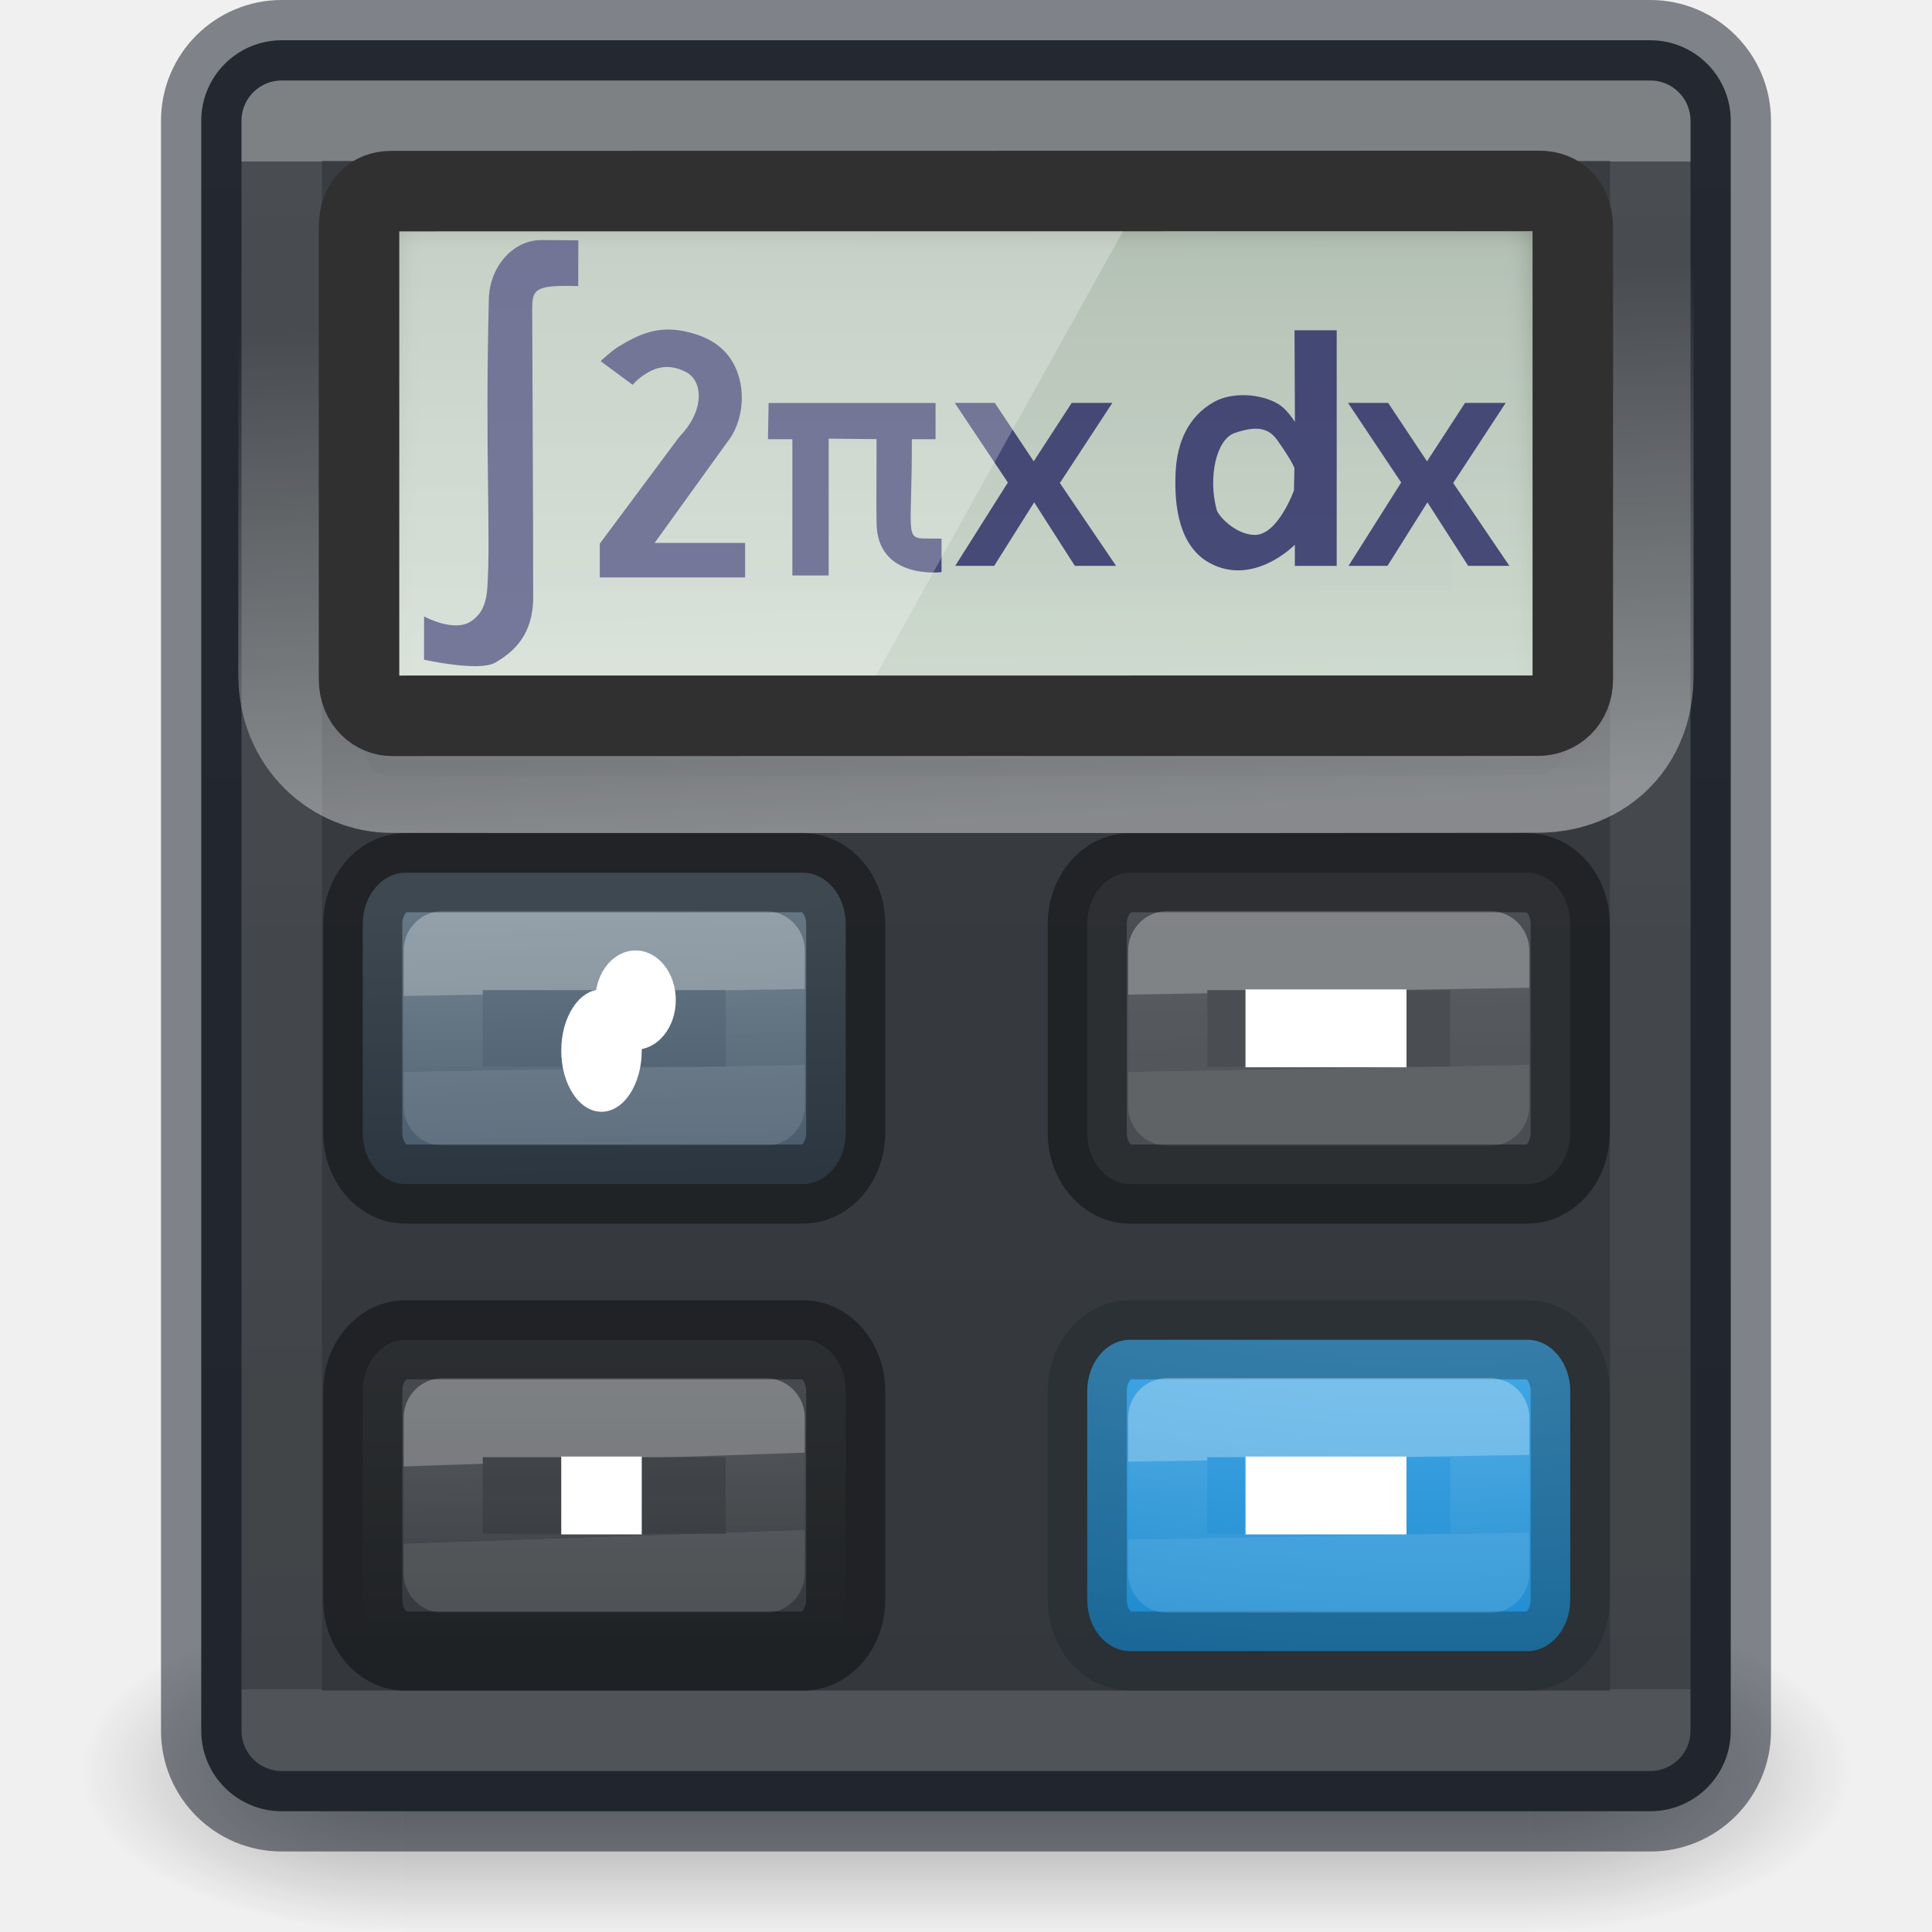
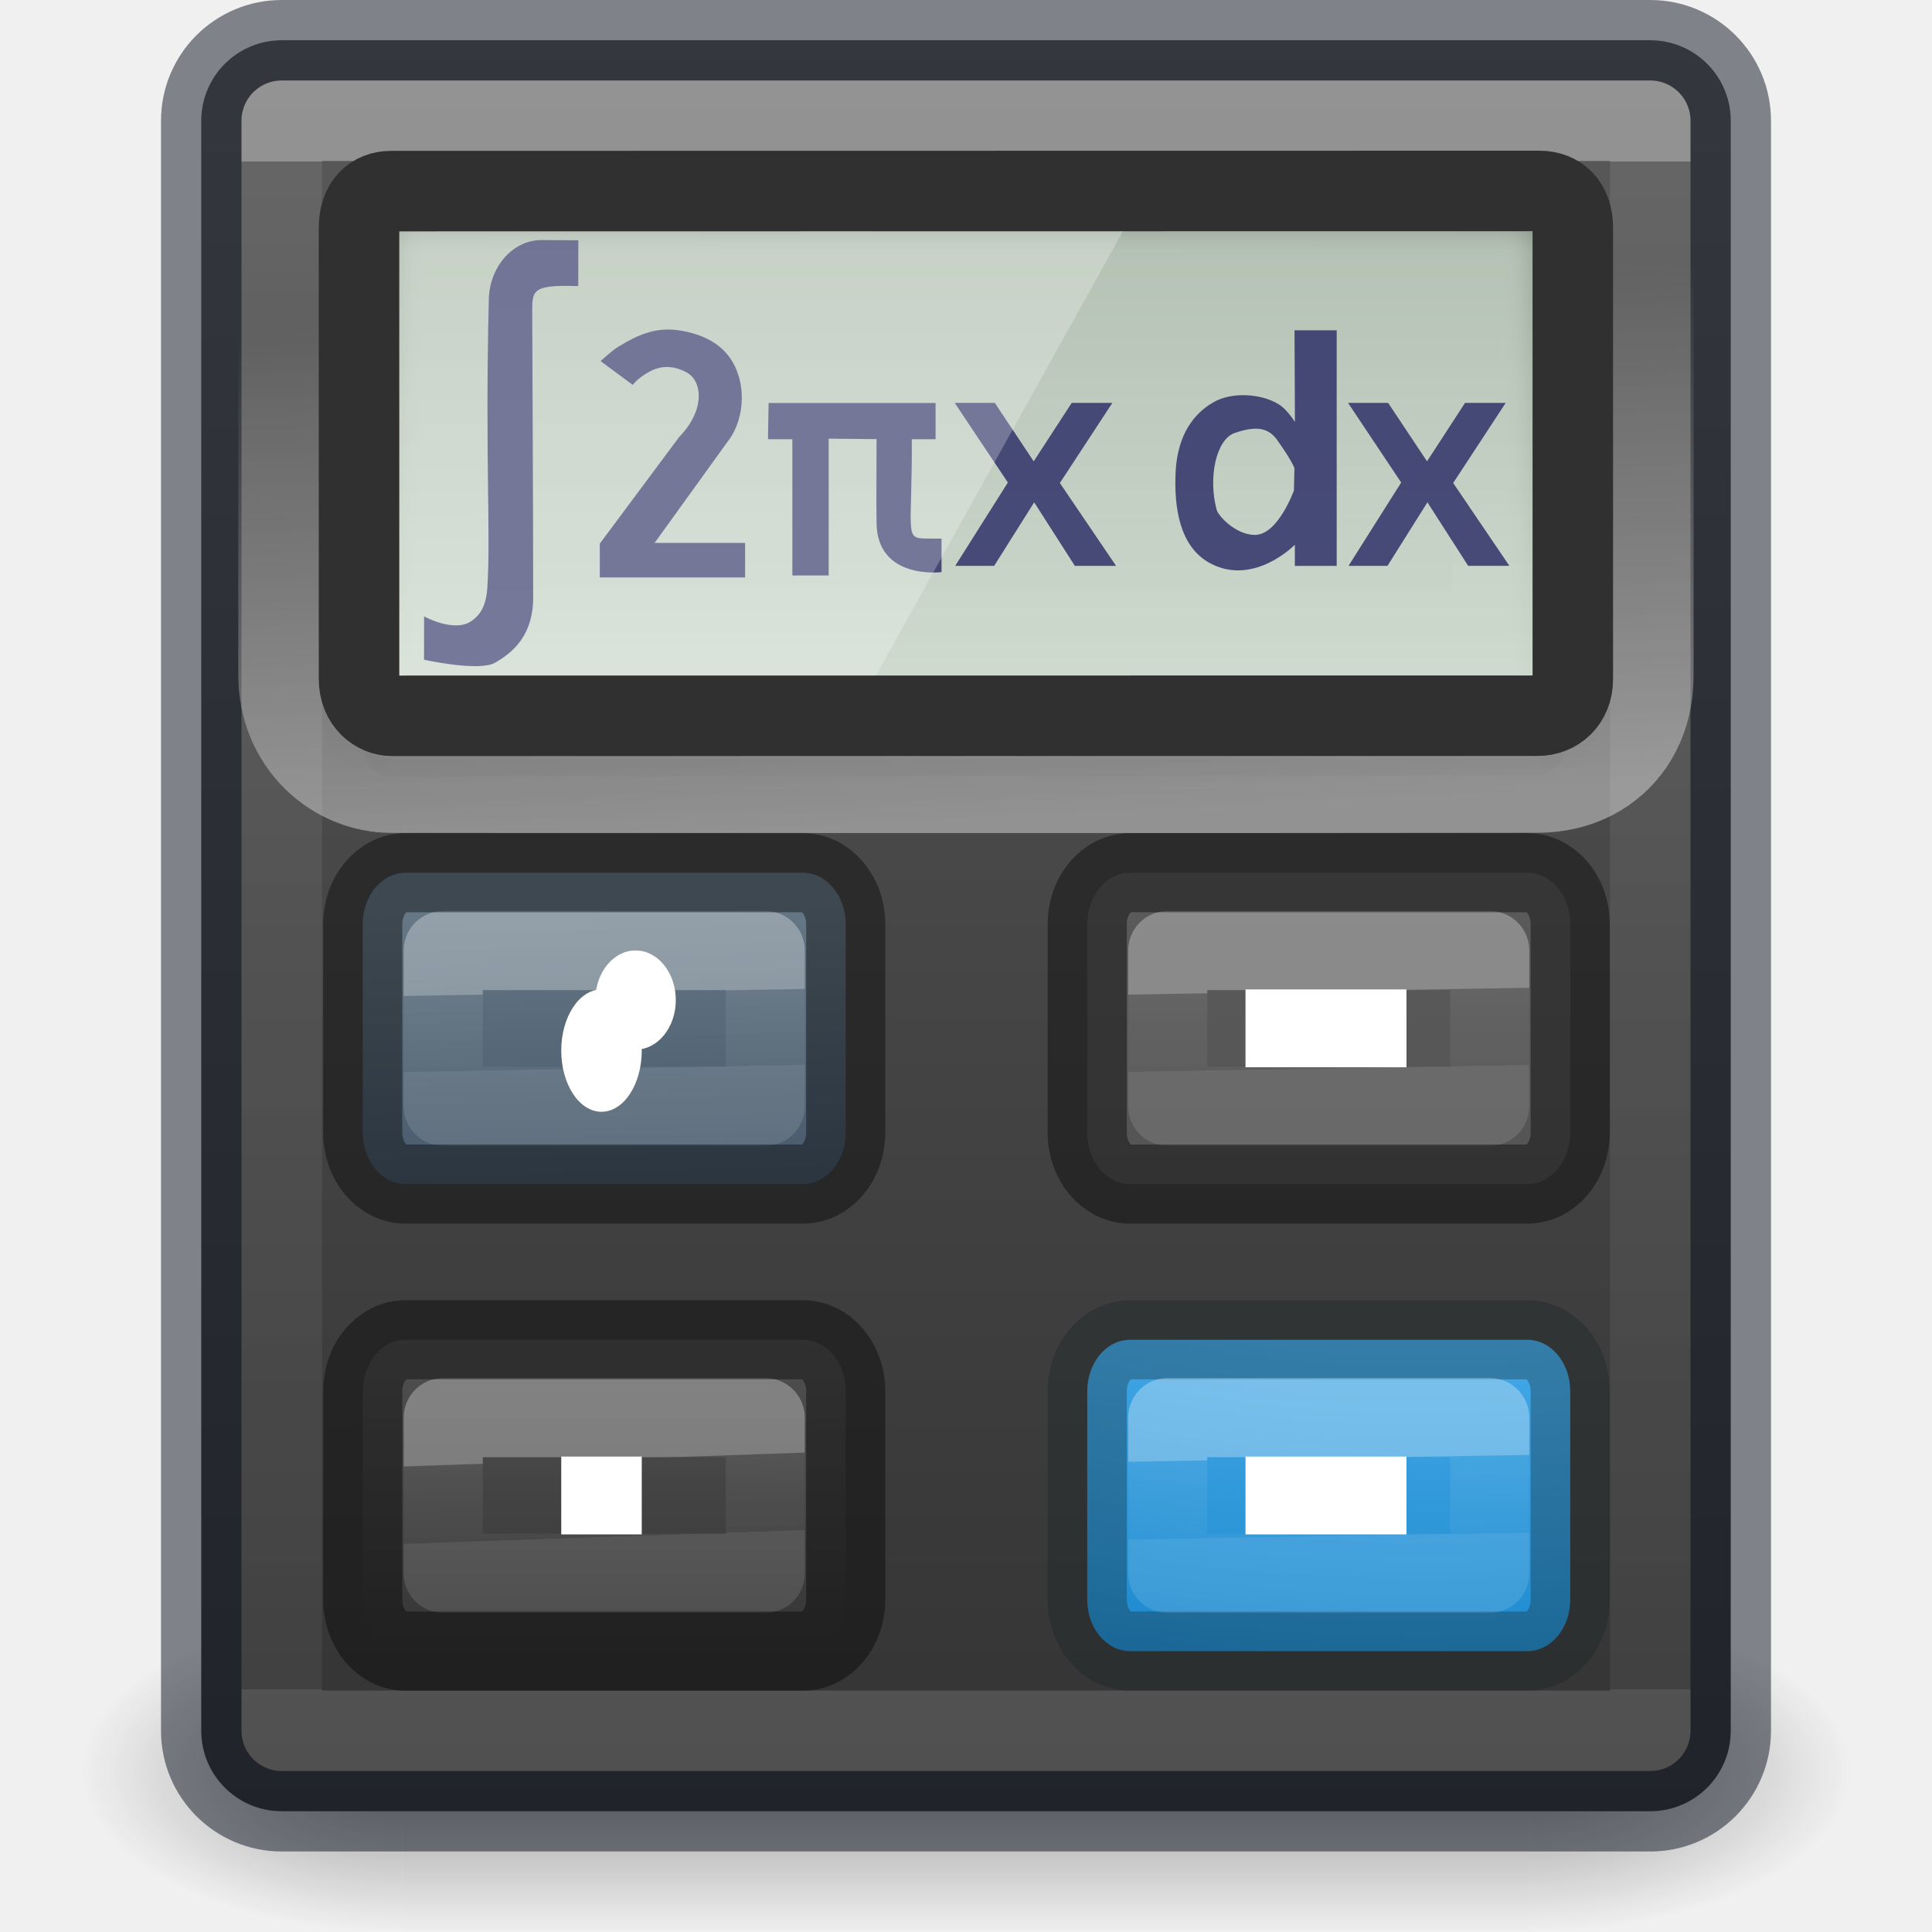
<svg xmlns="http://www.w3.org/2000/svg" xmlns:xlink="http://www.w3.org/1999/xlink" version="1.1" id="svg4942" height="24" width="24">
  <defs id="defs4944">
    <linearGradient id="linearGradient1046">
      <stop id="stop1042" style="stop-color:#fffeff;stop-opacity:0.102" offset="0" />
      <stop id="stop1044" style="stop-color:#ffffff;stop-opacity:0" offset="1" />
    </linearGradient>
    <linearGradient id="linearGradient1040">
      <stop id="stop1036" style="stop-color:#667885;stop-opacity:1" offset="0" />
      <stop id="stop1038" style="stop-color:#485a6c;stop-opacity:1" offset="1" />
    </linearGradient>
    <linearGradient y2="1015.362" x2="32" y1="1017.87" x1="32" spreadMethod="reflect" gradientTransform="matrix(0.4545455,0,0,1,1,21.99993)" gradientUnits="userSpaceOnUse" id="linearGradient4781" xlink:href="#linearGradient6307" />
    <linearGradient id="linearGradient6307">
      <stop id="stop6309" offset="0" style="stop-color:#cc0000;stop-opacity:1;" />
      <stop id="stop6311" offset="1" style="stop-color:#cc0000;stop-opacity:0;" />
    </linearGradient>
    <linearGradient y2="43" x2="24" y1="5.564" x1="24" gradientTransform="matrix(0.2432431,0,0,0.3243243,6.161813,3.7175)" gradientUnits="userSpaceOnUse" id="linearGradient4772" xlink:href="#linearGradient3977" />
    <linearGradient id="linearGradient3977">
      <stop id="stop3979" style="stop-color:#ffffff;stop-opacity:1" offset="0" />
      <stop id="stop3981" style="stop-color:#ffffff;stop-opacity:0.235" offset="0.036" />
      <stop id="stop3983" style="stop-color:#ffffff;stop-opacity:0.157" offset="0.951" />
      <stop id="stop3985" style="stop-color:#ffffff;stop-opacity:0.392" offset="1" />
    </linearGradient>
    <linearGradient y2="47.013" x2="25.132" y1="0.985" x1="25.132" gradientTransform="matrix(0.2857136,0,0,0.2824694,5.142873,4.2883)" gradientUnits="userSpaceOnUse" id="linearGradient4775" xlink:href="#linearGradient3600-4" />
    <linearGradient id="linearGradient3600-4">
      <stop id="stop3602-7" style="stop-color:#f4f4f4;stop-opacity:1" offset="0" />
      <stop id="stop3604-6" style="stop-color:#dbdbdb;stop-opacity:1" offset="1" />
    </linearGradient>
    <radialGradient xlink:href="#linearGradient2867-449-88-871-390-598-476-591-434-148-57-177-8-3-3-6-4-8-8-8-5-7" id="radialGradient5299" gradientUnits="userSpaceOnUse" gradientTransform="matrix(0,4.218575,-4.315885,0,55.29337,-35.98633)" cx="7.118" cy="9.957" fx="7.118" fy="9.957" r="12.672" />
    <linearGradient id="linearGradient2867-449-88-871-390-598-476-591-434-148-57-177-8-3-3-6-4-8-8-8-5-7">
      <stop offset="0" style="stop-color:#505050;stop-opacity:1" id="stop3750-1-0-7-6-6-1-3-9-3-9" />
      <stop offset="0.262" style="stop-color:#2b2b2b;stop-opacity:1" id="stop3752-3-7-4-0-32-8-923-0-7-0" />
      <stop offset="0.705" style="stop-color:#0a0a0a;stop-opacity:1" id="stop3754-1-8-5-2-7-6-7-1-9-1" />
      <stop offset="1" style="stop-color:#000000;stop-opacity:1" id="stop3756-1-6-2-6-6-1-96-6-0-1" />
    </linearGradient>
    <linearGradient gradientTransform="matrix(0.372549,0,0,0.3728814,-0.2941191,-368.2282)" gradientUnits="userSpaceOnUse" y2="1047.88" x2="33" y1="988.844" x1="33" id="linearGradient4899" xlink:href="#linearGradient3994-617-9-9" />
    <linearGradient id="linearGradient3994-617-9-9">
-       <stop offset="0" style="stop-color:#393d42;stop-opacity:1" id="stop4324-9-7" />
-       <stop offset="1" style="stop-color:#34383c;stop-opacity:1" id="stop4326-1-1" />
+       <stop offset="0" style="stop-color:#5a5a5a;stop-opacity:1" id="stop4324-9-7" />
+       <stop offset="1" style="stop-color:#333333;stop-opacity:1" id="stop4326-1-1" />
    </linearGradient>
    <linearGradient id="linearGradient3688-166-749-654">
      <stop offset="0" style="stop-color:#181818;stop-opacity:1" id="stop3088" />
      <stop offset="1" style="stop-color:#181818;stop-opacity:0" id="stop3090" />
    </linearGradient>
    <linearGradient id="linearGradient3688-464-309-604">
      <stop offset="0" style="stop-color:#181818;stop-opacity:1" id="stop3094" />
      <stop offset="1" style="stop-color:#181818;stop-opacity:0" id="stop3096" />
    </linearGradient>
    <linearGradient id="linearGradient3702-501-757-795">
      <stop offset="0" style="stop-color:#181818;stop-opacity:0" id="stop3100" />
      <stop offset="0.5" style="stop-color:#181818;stop-opacity:1" id="stop3102" />
      <stop offset="1" style="stop-color:#181818;stop-opacity:0" id="stop3104" />
    </linearGradient>
    <linearGradient y2="39.999" x2="25.058" y1="47.028" x1="25.058" gradientTransform="matrix(0.5,0,0,0.5714285,-0.03333,1025.505)" gradientUnits="userSpaceOnUse" id="linearGradient6854" xlink:href="#linearGradient3702-501-757-795" />
    <radialGradient r="2.5" fy="43.5" fx="4.993" cy="43.5" cx="4.993" gradientTransform="matrix(1.581937,0,0,0.8,-12.85149,-1085.162)" gradientUnits="userSpaceOnUse" id="radialGradient6857" xlink:href="#linearGradient3688-464-309-604" />
    <radialGradient r="2.5" fy="43.5" fx="4.996" cy="43.5" cx="4.996" gradientTransform="matrix(1.603027,2.1079247e-7,-4.1092973e-8,0.8000062,10.9905,1015.562)" gradientUnits="userSpaceOnUse" id="radialGradient6860" xlink:href="#linearGradient3688-166-749-654" />
    <linearGradient x1="24" y1="8.782" x2="24" y2="50.081" id="linearGradient5397" xlink:href="#linearGradient3924-64" gradientUnits="userSpaceOnUse" gradientTransform="matrix(0.4594595,0,0,0.4594595,-2.02703,-2.027023)" />
    <linearGradient id="linearGradient3924-64">
      <stop id="stop3926-3-6" style="stop-color:#ffffff;stop-opacity:1" offset="0" />
      <stop id="stop3928-0" style="stop-color:#ffffff;stop-opacity:0.235" offset="0" />
      <stop id="stop3930-3-59" style="stop-color:#ffffff;stop-opacity:0.157" offset="1" />
      <stop id="stop3932-0" style="stop-color:#ffffff;stop-opacity:0.392" offset="1" />
    </linearGradient>
    <linearGradient gradientTransform="translate(-32,-5.824872)" xlink:href="#linearGradient6420" id="linearGradient5514" x1="64.634" y1="10.926" x2="64.634" y2="46.313" gradientUnits="userSpaceOnUse" />
    <linearGradient id="linearGradient6420">
      <stop id="stop6422" offset="0" style="stop-color:#000000;stop-opacity:1;" />
      <stop id="stop6424" offset="1" style="stop-color:#000000;stop-opacity:0;" />
    </linearGradient>
    <filter style="color-interpolation-filters:sRGB" id="filter5580" x="-0.035" width="1.07" y="-0.076" height="1.153">
      <feGaussianBlur stdDeviation="1.112" id="feGaussianBlur5582" />
    </filter>
    <linearGradient gradientTransform="matrix(0.1692443,0,0,0.2584967,0.9866708,15.60423)" gradientUnits="userSpaceOnUse" y2="-24.098" x2="65.006" y1="-50.261" x1="65.036" id="linearGradient5182" xlink:href="#linearGradient5176" />
    <linearGradient id="linearGradient5176">
      <stop id="stop5178" offset="0" style="stop-color:#000000;stop-opacity:1;" />
      <stop id="stop5180" offset="1" style="stop-color:#000000;stop-opacity:0.474" />
    </linearGradient>
    <linearGradient gradientTransform="matrix(0.1692443,0,0,0.2584967,1.155915,15.60423)" gradientUnits="userSpaceOnUse" y2="-22.753" x2="55.771" y1="-51.253" x1="55.771" id="linearGradient4953" xlink:href="#linearGradient5010" />
    <linearGradient id="linearGradient5010">
      <stop offset="0" style="stop-color:#b1bfb1;stop-opacity:1" id="stop5012" />
      <stop offset="1" style="stop-color:#dae6da;stop-opacity:0.941" id="stop5014" />
    </linearGradient>
    <linearGradient gradientTransform="matrix(0.1692443,0,0,0.2584967,0.9866708,15.60423)" gradientUnits="userSpaceOnUse" y2="-46.019" x2="64.175" y1="-20.916" x1="64.983" id="linearGradient5190" xlink:href="#linearGradient5184" />
    <linearGradient id="linearGradient5184">
      <stop id="stop5186" offset="0" style="stop-color:#ffffff;stop-opacity:1;" />
      <stop id="stop5188" offset="1" style="stop-color:#ffffff;stop-opacity:0;" />
    </linearGradient>
    <linearGradient xlink:href="#linearGradient4237-6-5-5" id="linearGradient3653-8-1" gradientUnits="userSpaceOnUse" gradientTransform="matrix(0.1621622,0,0,0.1045509,4.613833,15.10125)" x1="23.505" y1="28.625" x2="24" y2="37.871" />
    <linearGradient id="linearGradient4237-6-5-5">
      <stop offset="0" style="stop-color:#ffffff;stop-opacity:1" id="stop4239-3-9-6" />
      <stop offset="0.011" style="stop-color:#ffffff;stop-opacity:0.235" id="stop4241-6-4-4" />
      <stop offset="0.994" style="stop-color:#ffffff;stop-opacity:0.157" id="stop4243-5-2-6" />
      <stop offset="1" style="stop-color:#ffffff;stop-opacity:0.392" id="stop4245-9-2-7" />
    </linearGradient>
    <linearGradient y2="39.935" x2="-6.392" y1="33.355" x1="-6.392" gradientTransform="matrix(0.5684211,0,0,0.5889834,12.70933,-3.145735)" gradientUnits="userSpaceOnUse" id="linearGradient3820" xlink:href="#linearGradient1046" />
    <linearGradient id="linearGradient5221-1-5-5-4-5">
      <stop offset="0" style="stop-color:#918e88;stop-opacity:1" id="stop5223-0-5-4-2-1" />
      <stop offset="1" style="stop-color:#605c58;stop-opacity:1" id="stop5225-4-3-2-1-1" />
    </linearGradient>
    <linearGradient xlink:href="#linearGradient4237-6-5-5" id="linearGradient3653-8" gradientUnits="userSpaceOnUse" gradientTransform="matrix(0.1621622,0,0,0.1045509,4.613833,9.298676)" x1="23.753" y1="28.773" x2="24" y2="37.871" />
    <linearGradient y2="39.935" x2="-6.392" y1="34.245" x1="-6.526" gradientTransform="matrix(0.5684211,0,0,0.5889834,12.70933,-8.948313)" gradientUnits="userSpaceOnUse" id="linearGradient3728" xlink:href="#linearGradient1040" />
    <linearGradient xlink:href="#linearGradient4237-6-5-5" id="linearGradient3671" gradientUnits="userSpaceOnUse" gradientTransform="matrix(0.1621622,0,0,0.1045509,13.61383,15.10125)" x1="23.753" y1="28.625" x2="24" y2="37.94" />
    <linearGradient xlink:href="#linearGradient4454" id="linearGradient3653" gradientUnits="userSpaceOnUse" gradientTransform="matrix(0.1621622,0,0,0.1045509,13.61383,9.298676)" x1="23.753" y1="28.625" x2="24" y2="37.871" />
    <linearGradient id="linearGradient4454">
      <stop id="stop4456" style="stop-color:#ffffff;stop-opacity:1" offset="0" />
      <stop id="stop4458" style="stop-color:#ffffff;stop-opacity:0.235" offset="0.01" />
      <stop id="stop4460" style="stop-color:#ffffff;stop-opacity:0.157" offset="0.994" />
      <stop id="stop4462" style="stop-color:#ffffff;stop-opacity:0.392" offset="1" />
    </linearGradient>
    <linearGradient xlink:href="#linearGradient5221-1-5-5-4-5" id="linearGradient3656" gradientUnits="userSpaceOnUse" gradientTransform="matrix(0.5684211,0,0,0.5889834,21.70933,-8.948312)" x1="-6.392" y1="30.306" x2="-6.392" y2="39.935" />
    <radialGradient xlink:href="#linearGradient2867-449-88-871-390-598-476-591-434-148-57-177-8-3-3-6-4-8-8-8-8" id="radialGradient3674" gradientUnits="userSpaceOnUse" gradientTransform="matrix(0,1.413084,-2.391787,0,41.49147,2.112986)" cx="6.73" cy="9.957" fx="6.2" fy="9.957" r="12.672" />
    <linearGradient id="linearGradient2867-449-88-871-390-598-476-591-434-148-57-177-8-3-3-6-4-8-8-8-8">
      <stop offset="0" style="stop-color:#39a9e9;stop-opacity:1" id="stop3750-1-0-7-6-6-1-3-9-2" />
      <stop offset="0.262" style="stop-color:#4db0ed;stop-opacity:1" id="stop3752-3-7-4-0-32-8-923-0-9" />
      <stop offset="0.537" style="stop-color:#1b88cc;stop-opacity:1" id="stop3754-1-8-5-2-7-6-7-1-9-5" />
      <stop offset="1" style="stop-color:#ac441f;stop-opacity:1" id="stop3756-1-6-2-6-6-1-96-6-7" />
    </linearGradient>
  </defs>
  <g id="g6862" transform="translate(0,-1028.362)" style="opacity:0.4">
    <rect width="4" height="4" x="19" y="1048.362" id="rect2801" style="opacity:1;fill:url(#radialGradient6860);fill-opacity:1;stroke:none" />
    <rect width="4" height="4" x="-5" y="-1052.362" transform="scale(-1)" id="rect3696" style="opacity:1;fill:url(#radialGradient6857);fill-opacity:1;stroke:none" />
    <rect width="14" height="4" x="5" y="1048.362" id="rect3700" style="opacity:1;fill:url(#linearGradient6854);fill-opacity:1;stroke:none;stroke-width:1" />
  </g>
  <rect style="fill:url(#linearGradient4899);stroke:none" id="rect4897" y="0.5" x="2.5" height="22" width="19" rx="1" ry="1" />
  <rect width="19" height="22" x="2.5" y="0.5" id="rect3993" style="opacity:0.5;fill:none;stroke:#0e141f;stroke-width:1;stroke-linecap:round;stroke-linejoin:round;stroke-miterlimit:4;stroke-dasharray:none;stroke-opacity:1" rx="1" ry="1" />
  <rect style="opacity:0.35;fill:none;stroke:url(#linearGradient5397);stroke-width:1;stroke-linecap:round;stroke-linejoin:round;stroke-miterlimit:4;stroke-dasharray:none;stroke-opacity:1;font-variant-east_asian:normal;vector-effect:none;fill-opacity:1;stroke-dashoffset:0" id="rect4935" y="1.5" x="3.5" height="20" width="17" />
  <path id="rect5156" d="m 4.807,2.291 14.317,0.083 c 0.212,0.001 0.416,0.155 0.416,0.452 l -0.002,5.565 c -1.32e-4,0.387 -0.248,0.454 -0.441,0.454 -3.599,0.006 -9.439,0.002 -14.231,0.002 C 4.674,8.847 4.46,8.687 4.46,8.39 V 2.826 c 0,-0.297 0.155,-0.535 0.347,-0.535 z" style="color:#000000;display:inline;overflow:visible;visibility:visible;opacity:0.4;fill:none;stroke:url(#linearGradient5190);stroke-width:3;stroke-linecap:round;stroke-linejoin:bevel;stroke-miterlimit:4;stroke-dasharray:none;stroke-dashoffset:0;stroke-opacity:1;marker:none;paint-order:fill markers stroke;enable-background:accumulate" />
  <path id="rect5158" d="M 4.819,2.377 19.124,2.374 c 0.257,-4.76e-5 0.414,0.157 0.414,0.453 v 5.535 c 0,0.297 -0.163,0.455 -0.44,0.455 L 4.866,8.819 C 4.648,8.819 4.46,8.722 4.46,8.425 V 2.775 c 0,-0.249 0.167,-0.398 0.359,-0.398 z" style="color:#000000;display:inline;overflow:visible;visibility:visible;fill:url(#linearGradient4953);fill-opacity:1;fill-rule:nonzero;stroke:none;stroke-width:0.209;stroke-linejoin:bevel;stroke-miterlimit:4;stroke-dasharray:none;marker:none;paint-order:fill markers stroke;enable-background:accumulate" />
  <path id="rect5160" d="m 4.902,2.55 14.188,0.002 c 0.148,2.21e-5 0.263,0.13 0.263,0.295 V 9.231 c 0,0.165 -0.128,0.297 -0.302,0.297 L 4.897,9.539 C 4.717,9.539 4.633,9.449 4.633,9.276 l -0.004,-6.429 C 4.628,2.683 4.764,2.55 4.902,2.55 Z" style="opacity:0.05;fill:none;stroke:url(#linearGradient5182);stroke-width:0.209;stroke-linecap:round;stroke-linejoin:bevel;stroke-miterlimit:4;stroke-dasharray:none;stroke-dashoffset:0;stroke-opacity:1;paint-order:fill markers stroke" />
  <path id="path6175" d="M 7.184,2.985 6.732,2.982 C 6.356,2.98 6.069,3.336 6.072,3.743 6.025,5.681 6.099,6.656 6.053,7.313 6.034,7.57 5.932,7.662 5.857,7.714 5.644,7.865 5.268,7.657 5.268,7.657 l -6.817e-4,0.538 c 0,0 0.68,0.152 0.881,0.038 0.232,-0.132 0.475,-0.347 0.475,-0.811 0,-1.259 -0.012,-3.224 -0.012,-3.563 -3.174e-4,-0.259 0.014,-0.323 0.572,-0.305 z" style="opacity:0.8;fill:#272863;fill-opacity:1;stroke:none;stroke-width:0.036;stroke-linecap:butt;stroke-linejoin:miter;stroke-miterlimit:4;stroke-dasharray:none;stroke-opacity:1" />
  <path id="path6720" d="m 7.86,4.781 c 0,0 0.052,-0.07 0.164,-0.139 C 8.143,4.567 8.304,4.51 8.521,4.621 8.737,4.732 8.755,5.103 8.439,5.426 L 7.451,6.753 V 7.173 H 9.256 V 6.744 H 8.132 L 9.035,5.491 C 9.227,5.256 9.289,4.827 9.104,4.503 8.995,4.312 8.8,4.171 8.48,4.111 8.167,4.053 7.946,4.146 7.678,4.309 7.598,4.358 7.461,4.486 7.461,4.486 Z" style="opacity:0.8;fill:#272863;fill-opacity:1;stroke:none;stroke-width:0.018;stroke-linecap:butt;stroke-linejoin:miter;stroke-miterlimit:4;stroke-dasharray:none;stroke-opacity:1" />
  <path id="path6722" d="m 9.548,5.006 h 2.074 v 0.45 h -0.295 c 0.004,1.181 -0.095,1.232 0.177,1.234 l 0.192,0.001 v 0.416 c 0,0 -0.8,0.102 -0.807,-0.612 l -0.002,-0.214 0.002,-0.826 -0.595,-0.006 v 1.7 H 9.843 V 5.456 H 9.54 Z" style="opacity:0.8;fill:#272863;fill-opacity:1;stroke:none;stroke-width:0.092px;stroke-linecap:butt;stroke-linejoin:miter;stroke-opacity:1" />
  <path id="path6724" d="m 11.86,5.005 h 0.498 l 0.483,0.726 0.472,-0.726 h 0.505 L 13.166,6 13.864,7.029 h -0.512 l -0.505,-0.789 -0.497,0.789 h -0.484 l 0.654,-1.035 z" style="opacity:0.8;fill:#272863;fill-opacity:1;stroke:none;stroke-width:0.009;stroke-linecap:butt;stroke-linejoin:miter;stroke-miterlimit:4;stroke-dasharray:none;stroke-opacity:1" />
  <path id="path6741" d="m 16.081,4.103 h 0.524 v 2.927 H 16.085 V 6.767 c 0,0 -0.507,0.521 -1.052,0.23 -0.382,-0.204 -0.45,-0.699 -0.429,-1.132 0.018,-0.368 0.154,-0.688 0.473,-0.87 0.229,-0.13 0.592,-0.106 0.807,0.027 0.113,0.07 0.215,0.228 0.296,0.379 0.044,0.082 0.028,0.149 0.028,0.149 l -0.12,0.295 c 0,0 0.008,-0.054 -0.22,-0.376 -0.11,-0.155 -0.258,-0.184 -0.531,-0.09 -0.229,0.079 -0.333,0.554 -0.222,0.958 0.018,0.067 0.228,0.304 0.47,0.308 0.29,0.004 0.489,-0.553 0.489,-0.553 l 0.013,-0.632 z" style="opacity:0.8;fill:#272863;fill-opacity:1;stroke:none;stroke-width:0.009;stroke-linecap:butt;stroke-linejoin:miter;stroke-miterlimit:4;stroke-dasharray:none;stroke-opacity:1" />
  <path style="opacity:0.7;fill:none;stroke:url(#linearGradient5514);stroke-width:1px;stroke-linecap:butt;stroke-linejoin:miter;stroke-opacity:1;filter:url(#filter5580)" d="M -6.351,39.199 -5.875,4.3 l 75.5,0.125 0.312,34.562" id="path5258" transform="matrix(0.1943966,0,0,0.1943966,5.773424,1.70372)" />
  <path style="opacity:0.25;fill:#ffffff;fill-opacity:1;stroke:#ffffff;stroke-width:0.208;stroke-linecap:round;stroke-linejoin:miter;stroke-miterlimit:4;stroke-dasharray:none;stroke-dashoffset:0;stroke-opacity:1;paint-order:fill markers stroke" d="M 4.881,2.575 13.995,2.578 10.424,9 H 4.955 C 4.765,9 4.66,8.953 4.66,8.76 v -5.889 c 0,-0.207 0.072,-0.295 0.221,-0.295 z" id="path4931" />
  <path id="rect5162" d="m 4.858,2.374 14.264,-0.002 c 0.244,-3.85e-5 0.416,0.16 0.416,0.457 l -7e-6,5.608 c 0,0.279 -0.198,0.454 -0.441,0.454 L 4.867,8.892 C 4.675,8.892 4.46,8.731 4.46,8.434 V 2.826 c 0,-0.297 0.17,-0.452 0.398,-0.452 z" style="color:#000000;display:inline;overflow:visible;visibility:visible;opacity:1;fill:none;stroke:#303030;stroke-width:1;stroke-linecap:round;stroke-linejoin:bevel;stroke-miterlimit:4;stroke-dasharray:none;stroke-dashoffset:0;stroke-opacity:1;marker:none;paint-order:fill markers stroke;enable-background:accumulate" />
  <path id="path6724-7" d="m 16.746,5.005 h 0.498 l 0.483,0.726 0.472,-0.726 H 18.704 L 18.052,6 18.75,7.029 H 18.238 L 17.732,6.24 17.236,7.029 h -0.484 l 0.654,-1.035 z" style="opacity:0.8;fill:#272863;fill-opacity:1;stroke:none;stroke-width:0.009;stroke-linecap:butt;stroke-linejoin:miter;stroke-miterlimit:4;stroke-dasharray:none;stroke-opacity:1" />
  <path style="color:#000000;display:inline;overflow:visible;visibility:visible;fill:url(#radialGradient3674);fill-opacity:1;fill-rule:nonzero;stroke:none;stroke-width:0.983;marker:none;enable-background:accumulate" d="m 14.04,16.643 h 4.932 c 0.296,0 0.534,0.285 0.534,0.639 v 2.59 c 0,0.354 -0.238,0.639 -0.534,0.639 h -4.932 c -0.296,0 -0.534,-0.285 -0.534,-0.639 v -2.59 c 0,-0.354 0.238,-0.639 0.534,-0.639 z" id="rect5505-21-0" />
  <path style="color:#000000;display:inline;overflow:visible;visibility:visible;opacity:0.4;fill:none;stroke:#162023;stroke-width:0.983;stroke-linecap:round;stroke-linejoin:round;stroke-miterlimit:4;stroke-dasharray:none;stroke-dashoffset:0;stroke-opacity:0.792;marker:none;enable-background:accumulate" d="m 14.04,16.643 h 4.932 c 0.296,0 0.534,0.285 0.534,0.639 v 2.59 c 0,0.354 -0.238,0.639 -0.534,0.639 h -4.932 c -0.296,0 -0.534,-0.285 -0.534,-0.639 v -2.59 c 0,-0.354 0.238,-0.639 0.534,-0.639 z" id="rect5505-21-3-2-3" />
  <path style="color:#000000;display:inline;overflow:visible;visibility:visible;fill:#fffeff;fill-opacity:1;fill-rule:nonzero;stroke:none;stroke-width:0.983;marker:none;enable-background:accumulate;opacity:0.102" d="m 14.04,10.841 h 4.932 c 0.296,0 0.534,0.285 0.534,0.639 v 2.59 c 0,0.354 -0.238,0.639 -0.534,0.639 h -4.932 c -0.296,0 -0.534,-0.285 -0.534,-0.639 V 11.48 c 0,-0.354 0.238,-0.639 0.534,-0.639 z" id="rect5505-21-0-8" />
  <path style="opacity:0.3;fill:none;stroke:url(#linearGradient3653);stroke-width:0.983;stroke-linecap:round;stroke-linejoin:round;stroke-miterlimit:4;stroke-dasharray:none;stroke-dashoffset:0;stroke-opacity:1" d="m 14.506,11.808 h 4 v 1.934 h -4 z" id="rect6741-1-2" />
  <path style="color:#000000;display:inline;overflow:visible;visibility:visible;opacity:0.4;fill:none;stroke:#000000;stroke-width:0.983;stroke-linecap:round;stroke-linejoin:round;stroke-miterlimit:4;stroke-dasharray:none;stroke-dashoffset:0;stroke-opacity:1;marker:none;enable-background:accumulate" d="m 14.04,10.841 h 4.932 c 0.296,0 0.534,0.285 0.534,0.639 v 2.59 c 0,0.354 -0.238,0.639 -0.534,0.639 h -4.932 c -0.296,0 -0.534,-0.285 -0.534,-0.639 V 11.48 c 0,-0.354 0.238,-0.639 0.534,-0.639 z" id="rect5505-21-3-2-3-9" />
  <path style="opacity:0.3;fill:none;stroke:url(#linearGradient3671);stroke-width:0.983;stroke-linecap:round;stroke-linejoin:round;stroke-miterlimit:4;stroke-dasharray:none;stroke-dashoffset:0;stroke-opacity:1" d="m 14.506,17.61 h 4 v 1.934 h -4 z" id="rect6741-1" />
  <path style="color:#000000;display:inline;overflow:visible;visibility:visible;fill:url(#linearGradient3728);fill-opacity:1;fill-rule:nonzero;stroke:none;stroke-width:0.983;marker:none;enable-background:accumulate" d="m 5.04,10.841 h 4.932 c 0.296,0 0.534,0.285 0.534,0.639 v 2.59 c 0,0.354 -0.238,0.639 -0.534,0.639 h -4.932 c -0.296,0 -0.534,-0.285 -0.534,-0.639 V 11.48 c 0,-0.354 0.238,-0.639 0.534,-0.639 z" id="rect5505-21-0-8-6" />
  <path style="opacity:0.3;fill:none;stroke:url(#linearGradient3653-8);stroke-width:0.983;stroke-linecap:round;stroke-linejoin:round;stroke-miterlimit:4;stroke-dasharray:none;stroke-dashoffset:0;stroke-opacity:1" d="m 5.506,11.808 h 4 v 1.934 h -4 z" id="rect6741-1-2-8" />
  <path style="color:#000000;display:inline;overflow:visible;visibility:visible;opacity:0.4;fill:none;stroke:#000000;stroke-width:0.983;stroke-linecap:round;stroke-linejoin:round;stroke-miterlimit:4;stroke-dasharray:none;stroke-dashoffset:0;stroke-opacity:1;marker:none;enable-background:accumulate" d="m 5.04,10.841 h 4.932 c 0.296,0 0.534,0.285 0.534,0.639 v 2.59 c 0,0.354 -0.238,0.639 -0.534,0.639 h -4.932 c -0.296,0 -0.534,-0.285 -0.534,-0.639 V 11.48 c 0,-0.354 0.238,-0.639 0.534,-0.639 z" id="rect5505-21-3-2-3-9-2" />
  <path style="color:#000000;display:inline;overflow:visible;visibility:visible;fill:url(#linearGradient3820);fill-opacity:1;fill-rule:nonzero;stroke:none;stroke-width:0.983;marker:none;enable-background:accumulate" d="m 5.04,16.643 h 4.932 c 0.296,0 0.534,0.285 0.534,0.639 v 2.59 c 0,0.354 -0.238,0.639 -0.534,0.639 h -4.932 c -0.296,0 -0.534,-0.285 -0.534,-0.639 v -2.59 c 0,-0.354 0.238,-0.639 0.534,-0.639 z" id="rect5505-21-0-8-6-8" />
  <path style="opacity:0.3;fill:none;stroke:url(#linearGradient3653-8-1);stroke-width:0.983;stroke-linecap:round;stroke-linejoin:round;stroke-miterlimit:4;stroke-dasharray:none;stroke-dashoffset:0;stroke-opacity:1" d="m 5.506,17.61 h 4 v 1.934 h -4 z" id="rect6741-1-2-8-0" />
  <path style="color:#000000;display:inline;overflow:visible;visibility:visible;opacity:0.4;fill:none;stroke:#000000;stroke-width:0.983;stroke-linecap:round;stroke-linejoin:round;stroke-miterlimit:4;stroke-dasharray:none;stroke-dashoffset:0;stroke-opacity:1;marker:none;enable-background:accumulate" d="m 5.04,16.643 h 4.932 c 0.296,0 0.534,0.285 0.534,0.639 v 2.59 c 0,0.354 -0.238,0.639 -0.534,0.639 h -4.932 c -0.296,0 -0.534,-0.285 -0.534,-0.639 v -2.59 c 0,-0.354 0.238,-0.639 0.534,-0.639 z" id="rect5505-21-3-2-3-9-2-3" />
  <ellipse style="opacity:1;fill:#ffffff;fill-opacity:1;stroke:none;stroke-width:2.465;stroke-linejoin:round;stroke-miterlimit:4;stroke-dasharray:none;stroke-opacity:1" id="path4489" cx="7.472" cy="13.051" rx="0.5" ry="0.76" />
  <ellipse cy="12.423" cx="7.895" id="circle4491" style="opacity:1;fill:#ffffff;fill-opacity:1;stroke:none;stroke-width:1.967;stroke-linejoin:round;stroke-miterlimit:4;stroke-dasharray:none;stroke-opacity:1" rx="0.5" ry="0.616" />
  <rect style="opacity:1;fill:#ffffff;fill-opacity:1;stroke:none;stroke-width:1.967;stroke-linejoin:round;stroke-miterlimit:4;stroke-dasharray:none;stroke-opacity:1" id="rect4499" width="2" height="0.967" x="15.472" y="18.094" />
  <rect y="12.291" x="15.472" height="0.967" width="2" id="rect4501" style="opacity:1;fill:#ffffff;fill-opacity:1;stroke:none;stroke-width:1.967;stroke-linejoin:round;stroke-miterlimit:4;stroke-dasharray:none;stroke-opacity:1" />
  <rect style="opacity:1;fill:#ffffff;fill-opacity:1;stroke:none;stroke-width:1.967;stroke-linejoin:round;stroke-miterlimit:4;stroke-dasharray:none;stroke-opacity:1" id="rect4503" width="1" height="0.967" x="6.972" y="18.094" />
</svg>
